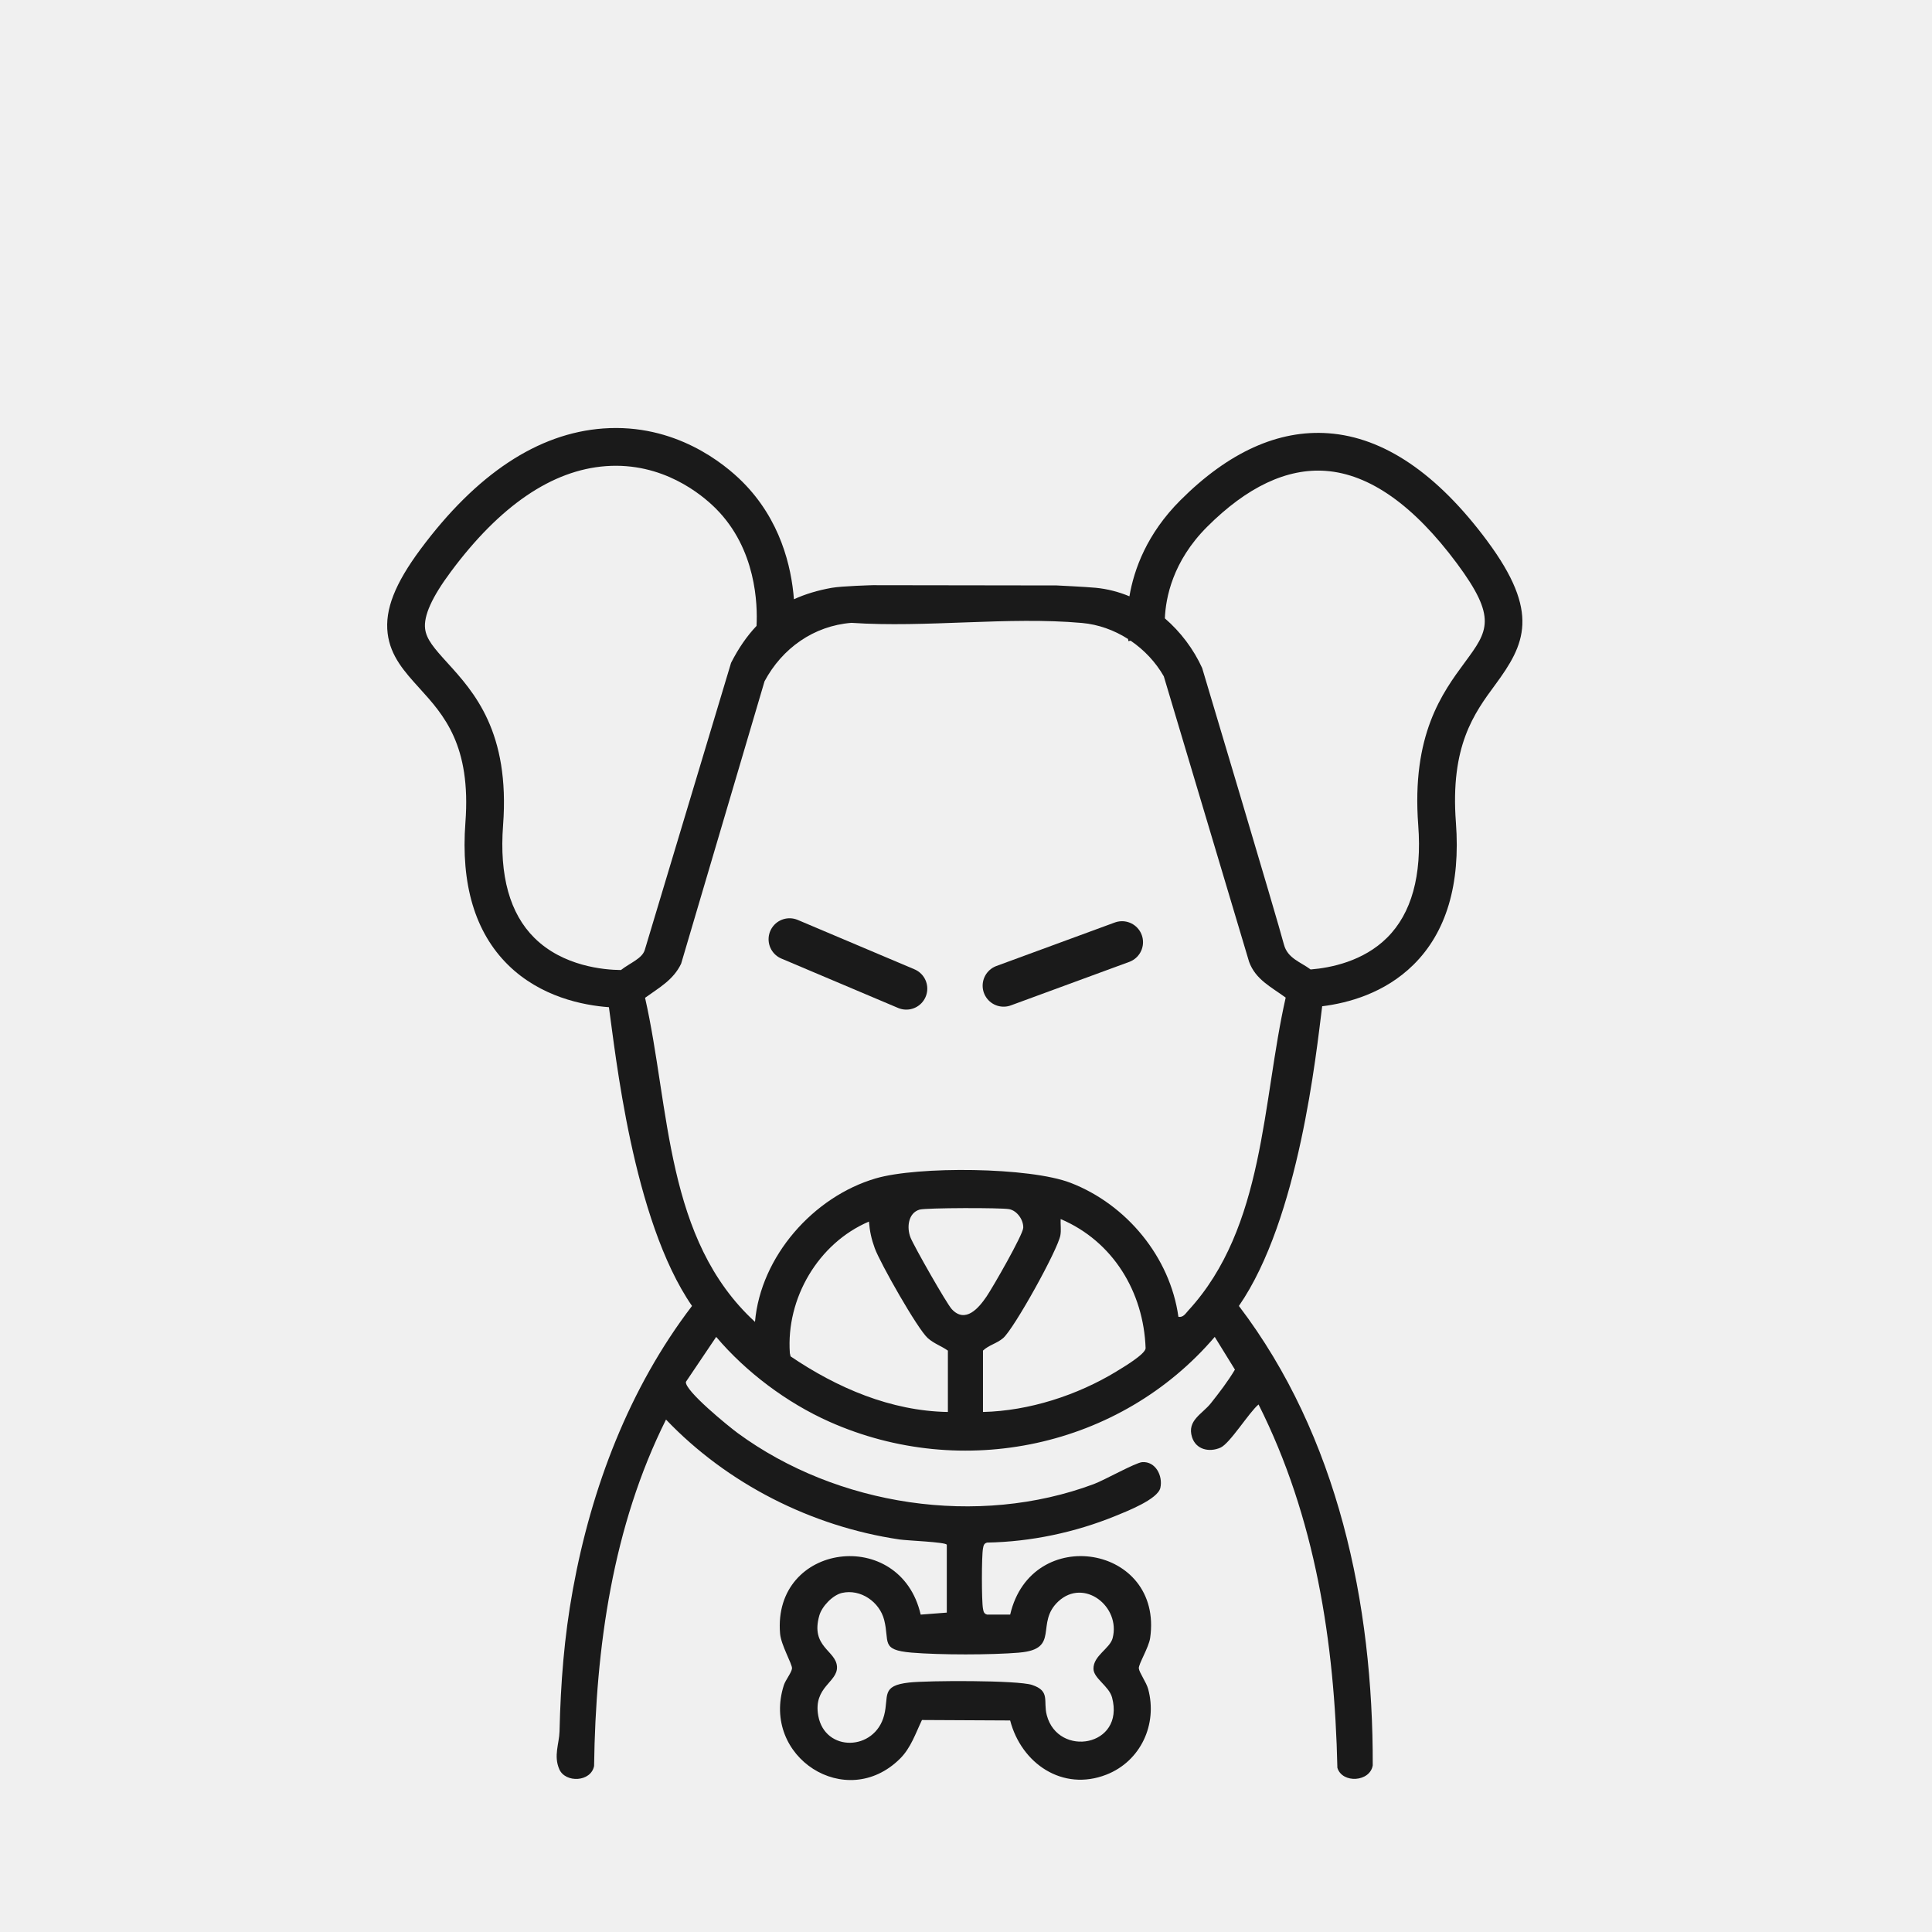
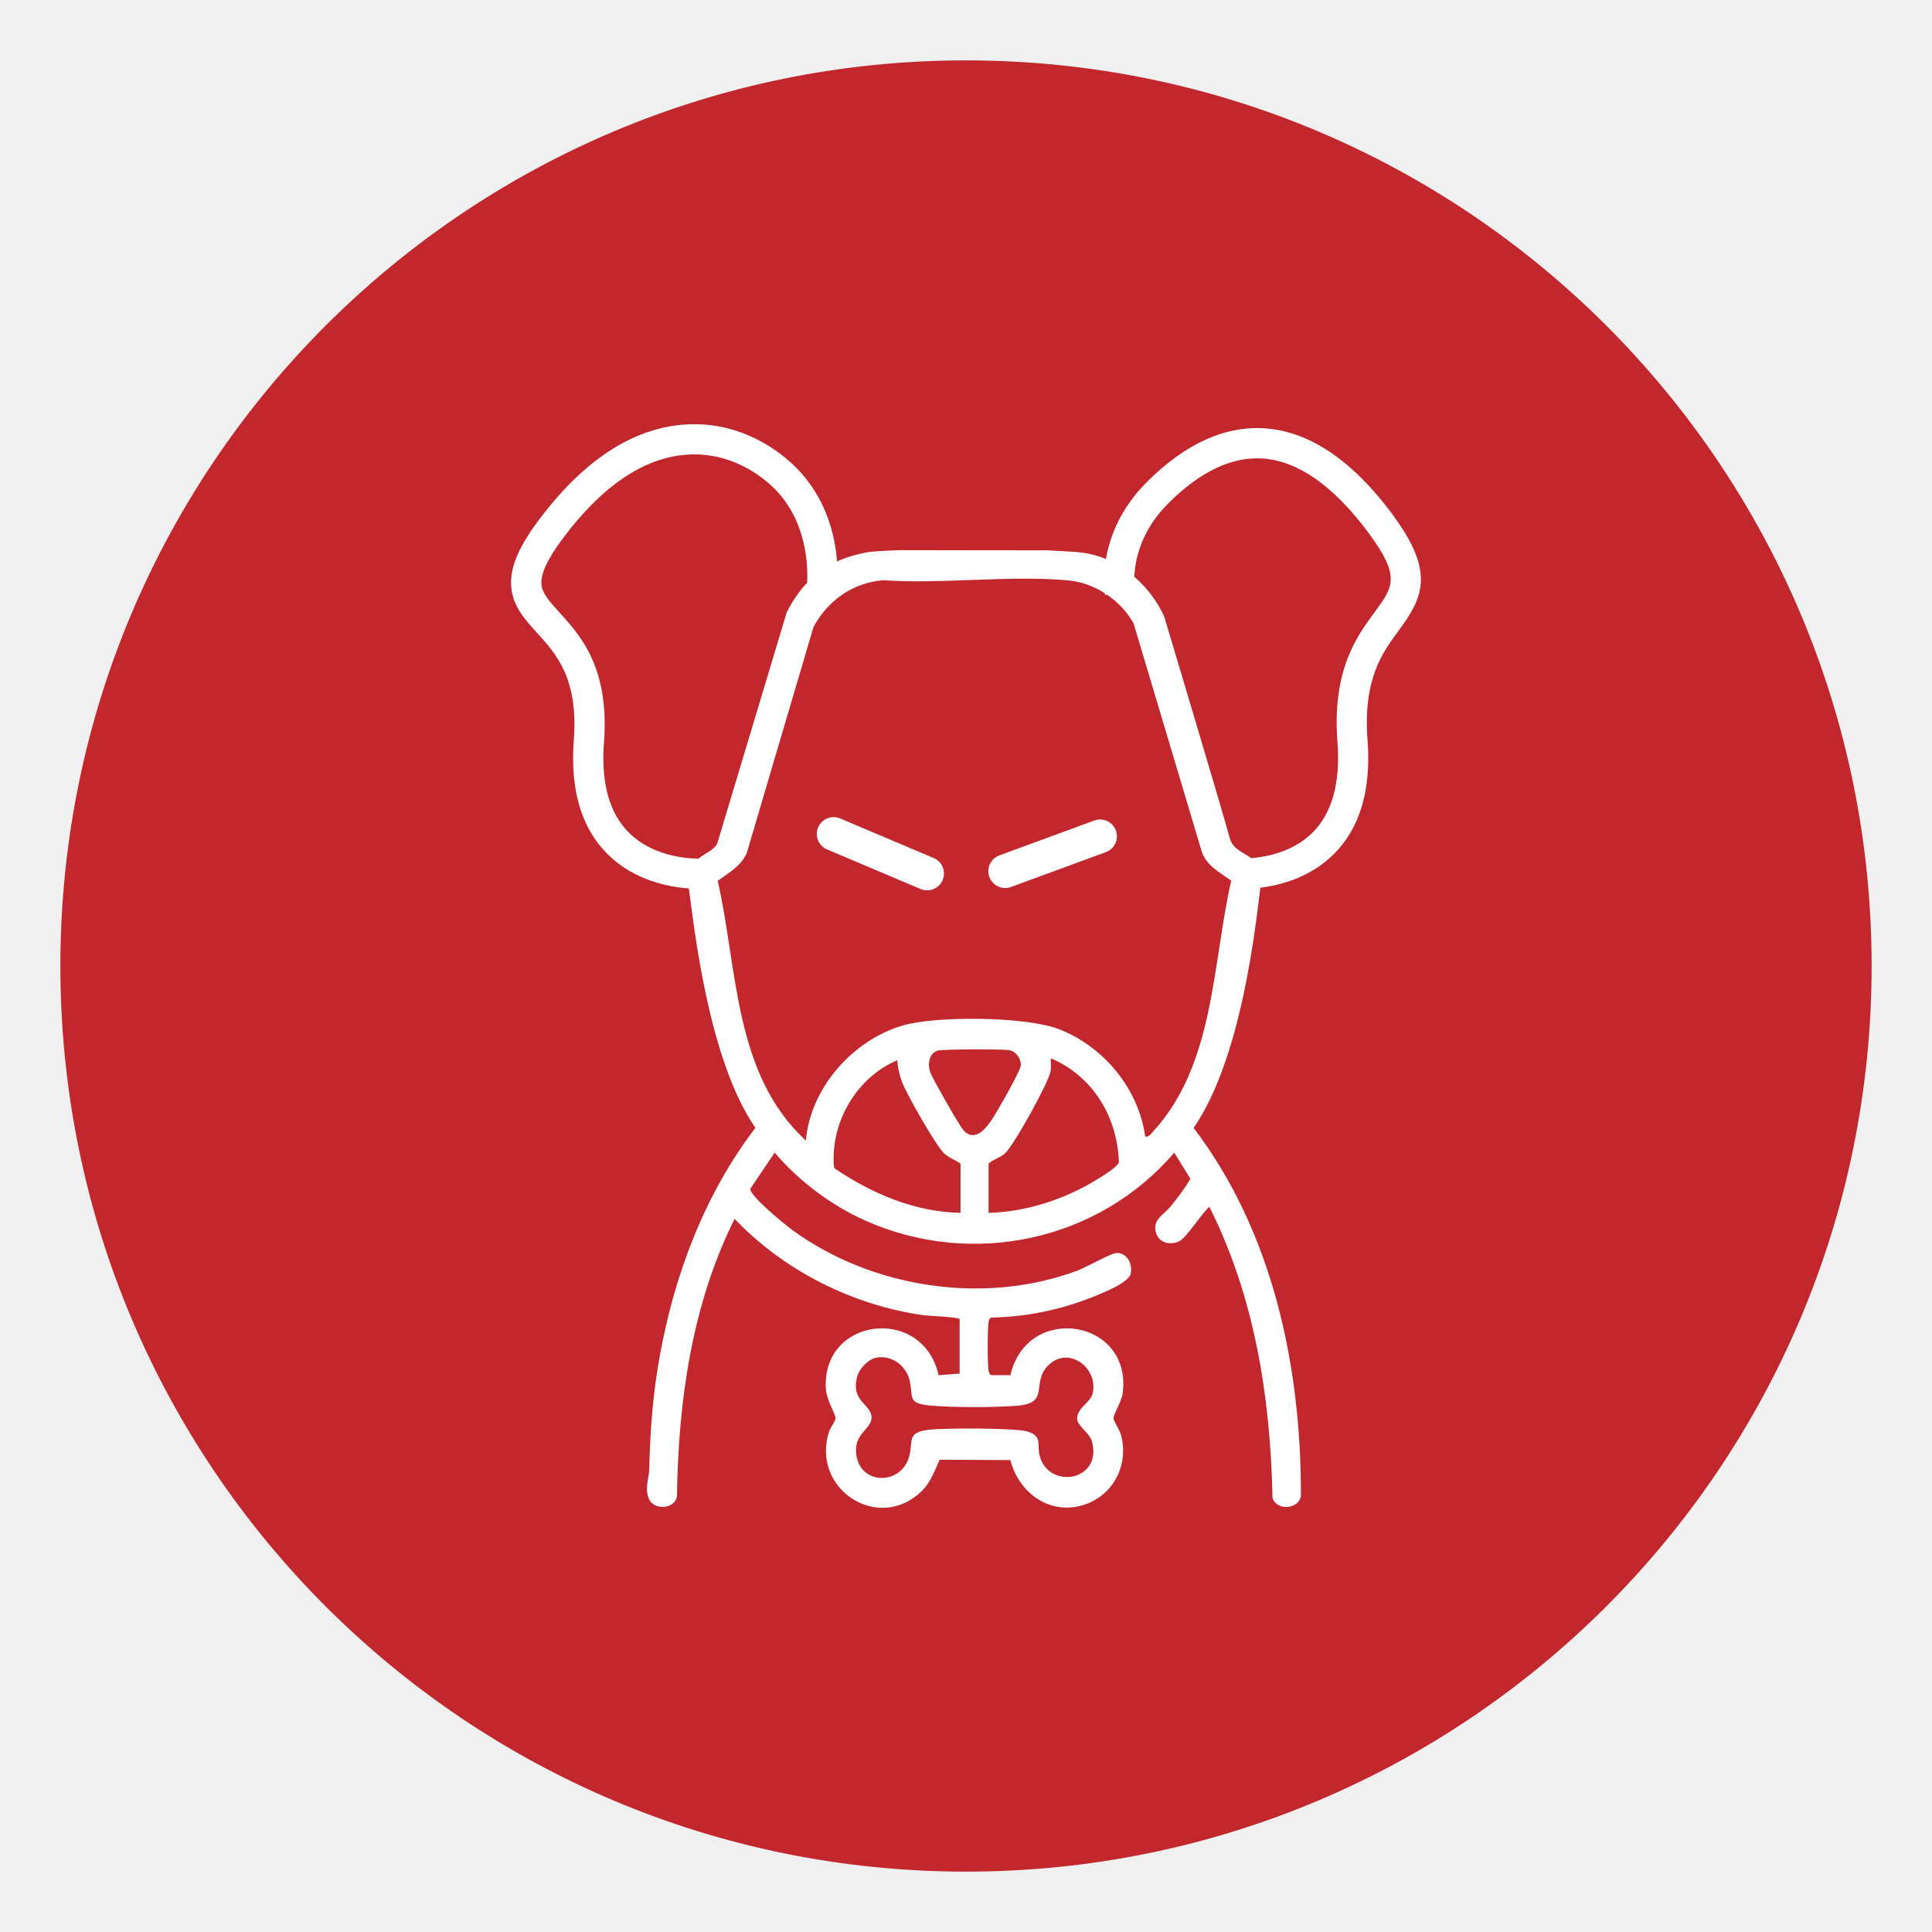
- <svg xmlns="http://www.w3.org/2000/svg" id="Indicators" viewBox="0 0 512 512">
+ <svg xmlns="http://www.w3.org/2000/svg" id="Warning" viewBox="0 0 512 512">
  <defs>
    <style>
      .cls-1 {
-         fill: none;
-         stroke: #1a1a1a;
-         stroke-linecap: round;
-         stroke-miterlimit: 10;
-         stroke-width: 11.12px;
+         fill: #fff;
      }

      .cls-2 {
-         fill: #1a1a1a;
+         fill: #c1272d;
      }
    </style>
  </defs>
-   <line class="cls-1" x1="209.24" y1="248.91" x2="240.18" y2="262" />
-   <line class="cls-1" x1="265.97" y1="261.22" x2="297.35" y2="249.69" />
-   <path class="cls-2" d="M394.13,143.35c-13.26-17.86-27.41-27.46-42.06-28.53-13.29-.97-26.5,5-39.26,17.76-8.86,8.86-12.28,18.28-13.5,25.45-2.83-1.18-5.83-1.96-8.93-2.26-2.58-.25-10.34-.62-10.34-.62l-48.72-.07s-8.26.22-10.96.71c-3.66.66-6.96,1.65-9.96,3.02-.68-8.73-3.61-21.09-13.64-31.12-4.72-4.72-17.79-15.54-36.93-14.14-17.28,1.27-33.56,12.04-48.4,32.02-6.78,9.13-9.46,16-8.7,22.27.74,6.07,4.48,10.18,8.43,14.54,6.43,7.08,13.72,15.1,12.18,35.57-1.24,16.41,2.55,29.1,11.25,37.71,8.65,8.55,19.94,10.76,26.78,11.26,1.69,11.66,6.22,56.3,22.02,79.17-16.66,21.81-26.65,48.15-31.57,75.12-2.32,12.75-3.23,24.68-3.54,37.63-.08,3.23-1.62,6.45-.06,10.03,1.61,3.68,8.39,3.41,9.22-.87.43-31.44,4.93-63.52,19.06-91.8,16.22,17,38.51,28.31,61.84,31.77,2.16.32,12.07.67,12.57,1.38v18.01s-6.92.53-6.92.53c-5.38-23.46-39.31-19.09-37.26,5.06.26,3.02,3.25,8.09,3.16,9.19-.09,1.09-1.71,3.06-2.16,4.44-6.08,19,16.49,33.66,30.78,19.49,2.89-2.87,4.11-6.69,5.82-10.25l23.37.12c2.97,11.4,13.89,18.9,25.5,14.36,9.08-3.55,13.62-13.34,11.07-22.71-.48-1.77-2.37-4.35-2.47-5.46-.1-1.11,2.64-5.54,3-8.03,3.56-24.68-31.47-30.43-37.09-6.22h-6.12c-.86-.23-.95-.81-1.09-1.57-.38-2.03-.38-13.9,0-15.94.14-.76.23-1.34,1.09-1.57,11.61-.21,23.33-2.69,34.08-7.08,2.95-1.21,11.17-4.4,11.84-7.43.7-3.18-1.26-7.05-4.8-6.81-1.77.12-10.07,4.79-12.82,5.81-30.74,11.49-68.02,5.83-94.39-13.51-2.27-1.66-14.17-11.32-13.72-13.59l8.02-11.9c7.91,9.35,18.75,17.47,29.97,22.47,35.28,15.72,77.11,6.83,102.15-22.47l5.35,8.67c-1.87,3.14-4.1,6.03-6.36,8.89-2.29,2.9-6.41,4.56-5.01,9.01,1.04,3.29,4.53,4.09,7.52,2.79,2.53-1.1,7.6-9.39,10.11-11.45,15.03,29.89,20.16,63.01,20.89,96.29,1.31,4.24,8.66,3.75,9.37-.65.13-42.8-9.24-87.3-35.47-121.75,15.96-23.1,20.5-67.06,22.07-79.42,6.88-.85,16.56-3.46,24.19-11,8.71-8.61,12.49-21.3,11.25-37.71-1.53-20.29,4.83-28.91,10.43-36.51,7.87-10.67,11.98-19.09-2.13-38.09ZM270.15,437.95c10.96-.92,4.09-7.79,10.33-13.57,6.79-6.28,16.56,1.36,14.38,9.74-.73,2.79-5.14,4.64-5.08,8.14.04,2.53,4.13,4.58,4.93,7.6,3.46,13.05-14.3,15.98-17.3,4.69-1.01-3.78,1.03-6.4-3.92-8.03-3.88-1.27-27.59-1.19-32.57-.63-7.56.84-5.3,3.56-6.61,8.66-2.47,9.57-15.69,9.85-17.46.16-1.4-7.69,5.19-8.88,4.96-13.02-.24-4.33-7.11-5.2-4.67-13.6.7-2.41,3.53-5.38,6-5.95,4.91-1.12,9.94,2.36,11.17,7.14,1.5,5.83-1.07,7.97,7.26,8.68,7.48.63,21.12.63,28.59,0ZM164.55,257.07c-4.44-.04-15.29-.96-22.92-8.51-6.52-6.45-9.32-16.49-8.31-29.85,1.87-24.77-7.74-35.33-14.75-43.05-3.55-3.9-5.57-6.25-5.91-9.02-.42-3.44,1.8-8.38,6.8-15.1,13.02-17.54,26.85-26.96,41.1-28.01,15.04-1.1,25.38,7.49,29.13,11.23,10.72,10.72,11.1,25.44,10.8,31.11-2.55,2.69-4.78,5.92-6.75,9.79,0,0-21.54,71.67-22.86,76.06-.7,2.32-3.8,3.39-6.33,5.35ZM251.2,374.19c-15.12-.25-29.39-6.4-41.69-14.74l-.19-.84c-1.04-14.55,7.55-29.17,20.96-34.88.21,2.59.66,4.64,1.55,7.09,1.4,3.85,11.34,21.41,14.05,23.8,1.7,1.5,3.55,2.05,5.32,3.31v16.27ZM252.23,346.94c-1.38-1.49-10-16.65-10.92-18.95-1.08-2.68-.64-6.55,2.39-7.43,1.7-.49,21.61-.53,23.75-.12,2.13.41,3.8,2.88,3.72,4.94-.07,1.86-8.1,15.83-9.73,18.22-2.04,3-5.59,7.24-9.21,3.34ZM295.89,363.44c-10.42,6.33-23.15,10.46-35.39,10.75v-16.27c1.59-1.49,3.64-1.86,5.33-3.3,2.87-2.44,14.56-23.5,15.19-27.3.23-1.39,0-2.86.06-4.26,13.87,5.89,21.99,19.31,22.52,34.24-.08,1.59-6.05,5.12-7.71,6.13ZM314.92,347.29c-.74.81-1.33,1.9-2.63,1.68-2.19-15.84-13.75-29.78-28.56-35.5-10.87-4.2-40.49-4.45-51.63-1.19-16.53,4.84-30.52,20.69-32.02,38.03-23.82-21.88-22.49-56.47-29.13-85.88,3.7-2.68,7.5-4.72,9.56-9.05l22.1-74.83c4.66-8.73,13.02-14.7,23.02-15.49,19.73,1.34,41.62-1.71,61.09.03,4.37.39,8.56,1.91,12.23,4.25.04.3.07.49.08.56l.6-.11c3.59,2.44,6.64,5.68,8.79,9.44l22.6,75.65c1.72,4.74,5.93,6.71,9.7,9.5-6.27,27.66-5.51,60.84-25.8,82.91ZM388.21,175.51c-5.98,8.11-14.17,19.21-12.36,43.2,1,13.32-1.77,23.34-8.26,29.79-6.31,6.28-14.96,7.99-20.26,8.42-2.66-2-6.12-2.93-7.08-6.63-1.75-6.71-21.67-73.27-21.67-73.27-2.29-5.02-5.71-9.55-9.88-13.15.22-5.39,2.04-15.1,11.17-24.23,10.61-10.61,21.18-15.6,31.46-14.85,11.63.85,23.32,9.11,34.77,24.52,10.75,14.48,8.22,17.91,2.11,26.2Z" />
+   <circle class="cls-2" cx="256" cy="256" r="240" />
+   <g>
+     <path class="cls-1" d="M245.7,235.95c-.58,0-1.17-.11-1.73-.35l-24.79-10.49c-2.27-.96-3.33-3.57-2.37-5.84.96-2.27,3.57-3.33,5.84-2.37l24.79,10.49c2.27.96,3.33,3.57,2.37,5.84-.72,1.7-2.37,2.72-4.11,2.72Z" />
+     <path class="cls-1" d="M266.37,235.33c-1.82,0-3.52-1.12-4.18-2.92-.85-2.31.34-4.87,2.65-5.72l25.16-9.24c2.31-.85,4.87.34,5.72,2.65.85,2.31-.34,4.87-2.65,5.72l-25.16,9.24c-.51.19-1.03.27-1.54.27Z" />
+     <path class="cls-1" d="M369.09,136.4c-10.62-14.31-21.97-22.01-33.71-22.87-10.65-.78-21.24,4.01-31.47,14.23-7.1,7.1-9.84,14.65-10.82,20.4-2.27-.95-4.67-1.57-7.16-1.81-2.07-.2-8.29-.5-8.29-.5l-39.05-.05s-6.62.18-8.78.57c-2.93.53-5.58,1.33-7.98,2.42-.54-7-2.89-16.91-10.93-24.94-3.78-3.78-14.26-12.45-29.6-11.33-13.85,1.02-26.9,9.65-38.79,25.67-5.43,7.32-7.58,12.82-6.97,17.85.59,4.86,3.59,8.16,6.76,11.65,5.16,5.67,11,12.1,9.76,28.51-.99,13.16,2.04,23.32,9.02,30.22,6.93,6.86,15.98,8.62,21.46,9.02,1.35,9.35,4.98,45.12,17.65,63.45-13.35,17.48-21.36,38.59-25.3,60.2-1.86,10.22-2.59,19.78-2.83,30.16-.06,2.59-1.3,5.17-.05,8.04,1.29,2.95,6.73,2.73,7.39-.7.34-25.2,3.95-50.91,15.28-73.58,13,13.63,30.86,22.69,49.56,25.47,1.73.26,9.68.54,10.07,1.1v14.43s-5.55.43-5.55.43c-4.31-18.8-31.51-15.3-29.86,4.06.21,2.42,2.61,6.49,2.53,7.37-.08.88-1.37,2.45-1.73,3.56-4.87,15.23,13.22,26.98,24.67,15.62,2.32-2.3,3.3-5.36,4.66-8.21l18.73.1c2.38,9.14,11.14,15.15,20.44,11.51,7.28-2.85,10.92-10.69,8.87-18.2-.39-1.42-1.9-3.49-1.98-4.38-.08-.89,2.11-4.44,2.4-6.44,2.85-19.78-25.22-24.39-29.73-4.99h-4.91c-.69-.18-.76-.65-.87-1.26-.3-1.63-.3-11.14,0-12.77.11-.61.18-1.08.87-1.25,9.3-.16,18.7-2.15,27.31-5.68,2.36-.97,8.95-3.53,9.49-5.96.56-2.55-1.01-5.65-3.85-5.46-1.42.1-8.07,3.84-10.27,4.66-24.64,9.21-54.52,4.67-75.66-10.83-1.82-1.33-11.36-9.07-11-10.89l6.43-9.54c6.34,7.49,15.03,14,24.02,18.01,28.28,12.6,61.8,5.47,81.87-18.01l4.29,6.95c-1.5,2.52-3.29,4.84-5.1,7.13-1.84,2.32-5.14,3.65-4.01,7.22.83,2.64,3.63,3.28,6.02,2.24,2.03-.88,6.09-7.53,8.11-9.17,12.05,23.96,16.16,50.5,16.74,77.18,1.05,3.4,6.94,3.01,7.51-.52.11-34.3-7.41-69.97-28.43-97.58,12.79-18.52,16.43-53.74,17.69-63.66,5.51-.68,13.27-2.77,19.39-8.82,6.98-6.9,10.01-17.07,9.02-30.23-1.23-16.26,3.87-23.17,8.36-29.26,6.31-8.55,9.6-15.3-1.71-30.53ZM269.72,372.52c8.78-.74,3.28-6.24,8.28-10.88,5.44-5.04,13.27,1.09,11.52,7.8-.58,2.24-4.12,3.72-4.07,6.53.04,2.02,3.31,3.67,3.95,6.09,2.77,10.46-11.46,12.8-13.87,3.76-.81-3.03.82-5.13-3.14-6.43-3.11-1.02-22.11-.95-26.1-.51-6.06.68-4.25,2.85-5.3,6.94-1.98,7.67-12.58,7.89-13.99.13-1.12-6.16,4.16-7.12,3.97-10.44-.19-3.47-5.7-4.17-3.74-10.9.56-1.93,2.83-4.32,4.81-4.77,3.94-.9,7.97,1.89,8.95,5.72,1.2,4.67-.86,6.39,5.82,6.95,5.99.51,16.92.51,22.92,0ZM185.09,227.54c-3.56-.03-12.25-.77-18.37-6.82-5.23-5.17-7.47-13.22-6.66-23.92,1.5-19.85-6.2-28.32-11.82-34.51-2.84-3.13-4.46-5.01-4.73-7.23-.34-2.76,1.45-6.71,5.45-12.11,10.44-14.06,21.52-21.61,32.94-22.45,12.06-.88,20.34,6,23.34,9,8.59,8.59,8.9,20.39,8.66,24.93-2.04,2.15-3.83,4.74-5.41,7.85,0,0-17.27,57.44-18.32,60.96-.56,1.86-3.04,2.71-5.07,4.29ZM254.54,321.41c-12.12-.2-23.56-5.13-33.41-11.81l-.15-.67c-.83-11.66,6.05-23.38,16.8-27.96.17,2.08.53,3.72,1.24,5.69,1.12,3.09,9.09,17.16,11.26,19.07,1.36,1.2,2.85,1.64,4.27,2.65v13.04ZM255.36,299.57c-1.11-1.2-8.01-13.35-8.75-15.19-.86-2.15-.52-5.25,1.92-5.96,1.36-.4,17.32-.43,19.03-.1,1.7.32,3.04,2.31,2.98,3.96-.06,1.49-6.49,12.69-7.8,14.61-1.64,2.4-4.48,5.8-7.38,2.68ZM290.35,312.8c-8.35,5.08-18.55,8.39-28.37,8.62v-13.04c1.28-1.2,2.92-1.49,4.27-2.64,2.3-1.95,11.67-18.84,12.17-21.88.18-1.12,0-2.29.05-3.41,11.12,4.72,17.62,15.47,18.05,27.44-.06,1.28-4.85,4.1-6.18,4.91ZM305.6,299.85c-.59.65-1.07,1.52-2.11,1.34-1.76-12.7-11.02-23.87-22.89-28.46-8.71-3.36-32.46-3.57-41.38-.96-13.25,3.88-24.46,16.58-25.66,30.48-19.09-17.53-18.02-45.26-23.35-68.83,2.96-2.15,6.01-3.78,7.66-7.26l17.71-59.98c3.73-7,10.43-11.78,18.45-12.41,15.81,1.07,33.36-1.37,48.96.03,3.51.31,6.86,1.53,9.8,3.41.03.24.06.4.07.45l.48-.09c2.88,1.96,5.32,4.55,7.05,7.57l18.12,60.64c1.38,3.8,4.76,5.38,7.77,7.61-5.03,22.17-4.41,48.76-20.68,66.45ZM364.34,162.17c-4.79,6.5-11.36,15.4-9.9,34.62.8,10.67-1.42,18.71-6.62,23.88-5.06,5.03-11.99,6.4-16.24,6.75-2.13-1.6-4.9-2.35-5.68-5.31-1.4-5.38-17.37-58.72-17.37-58.72-1.84-4.02-4.57-7.66-7.92-10.54.17-4.32,1.64-12.1,8.95-19.42,8.5-8.5,16.98-12.51,25.21-11.91,9.32.69,18.69,7.3,27.87,19.65,8.62,11.61,6.59,14.36,1.69,21Z" />
+   </g>
</svg>
